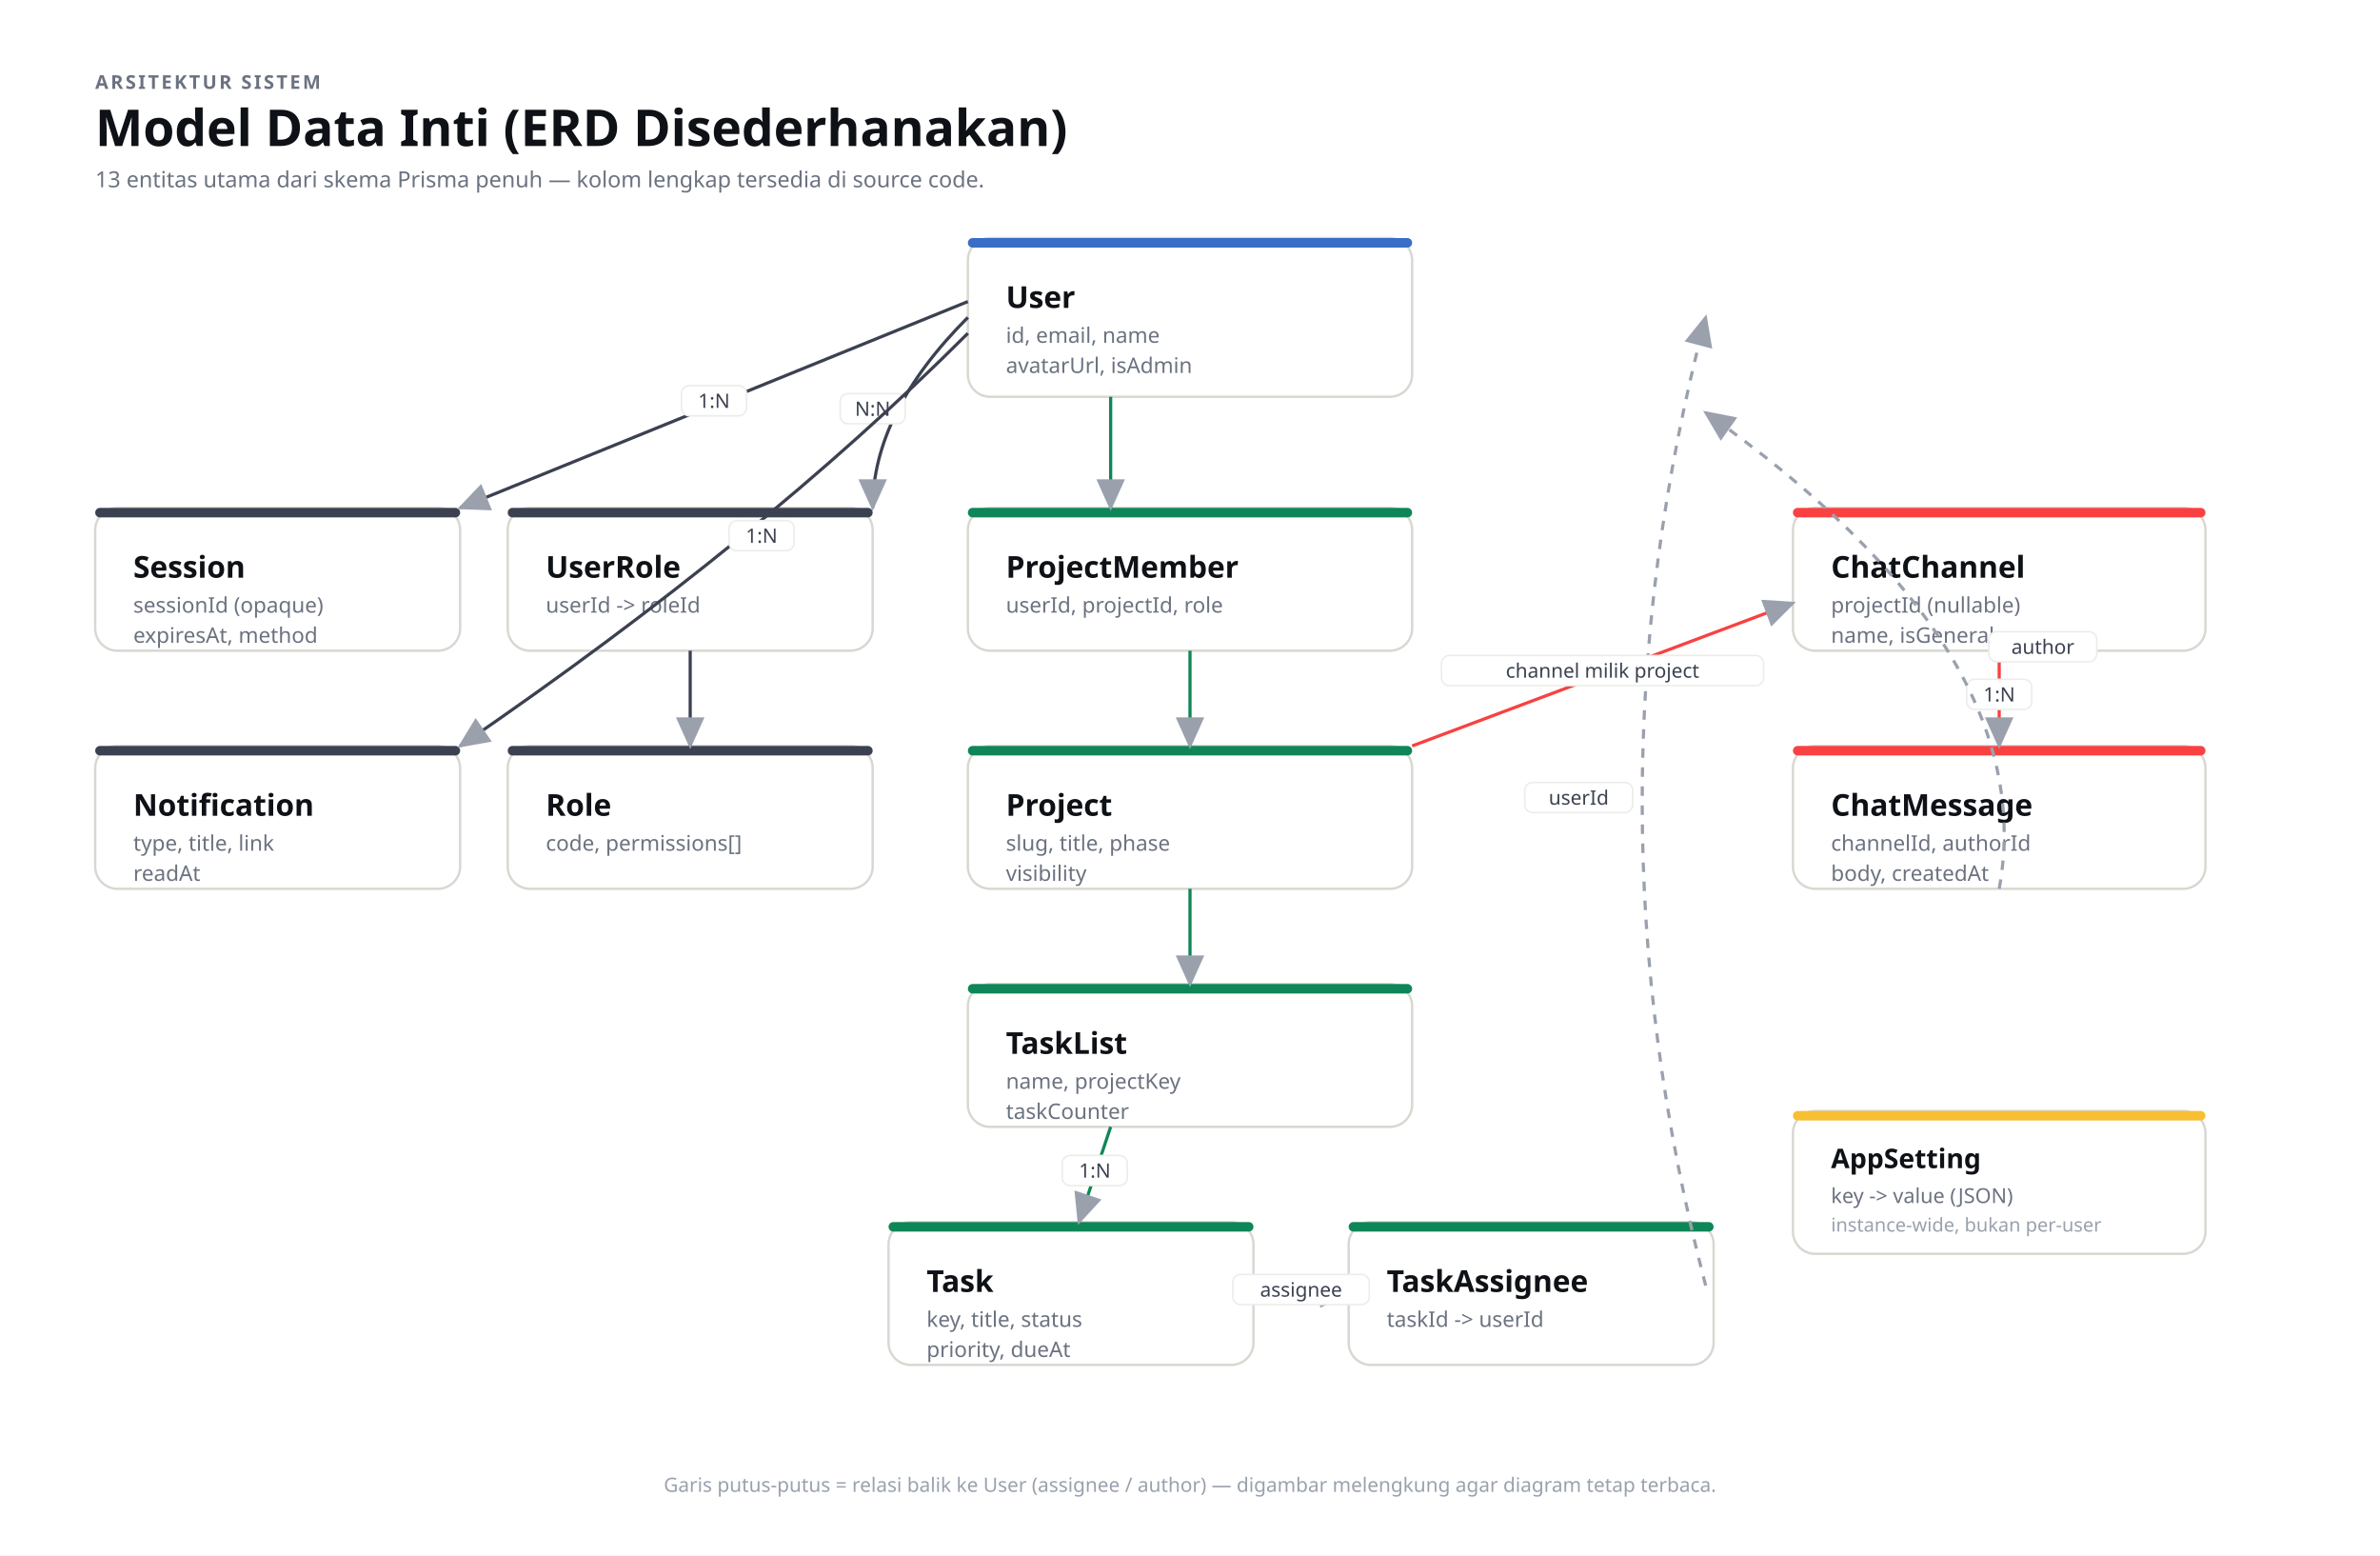
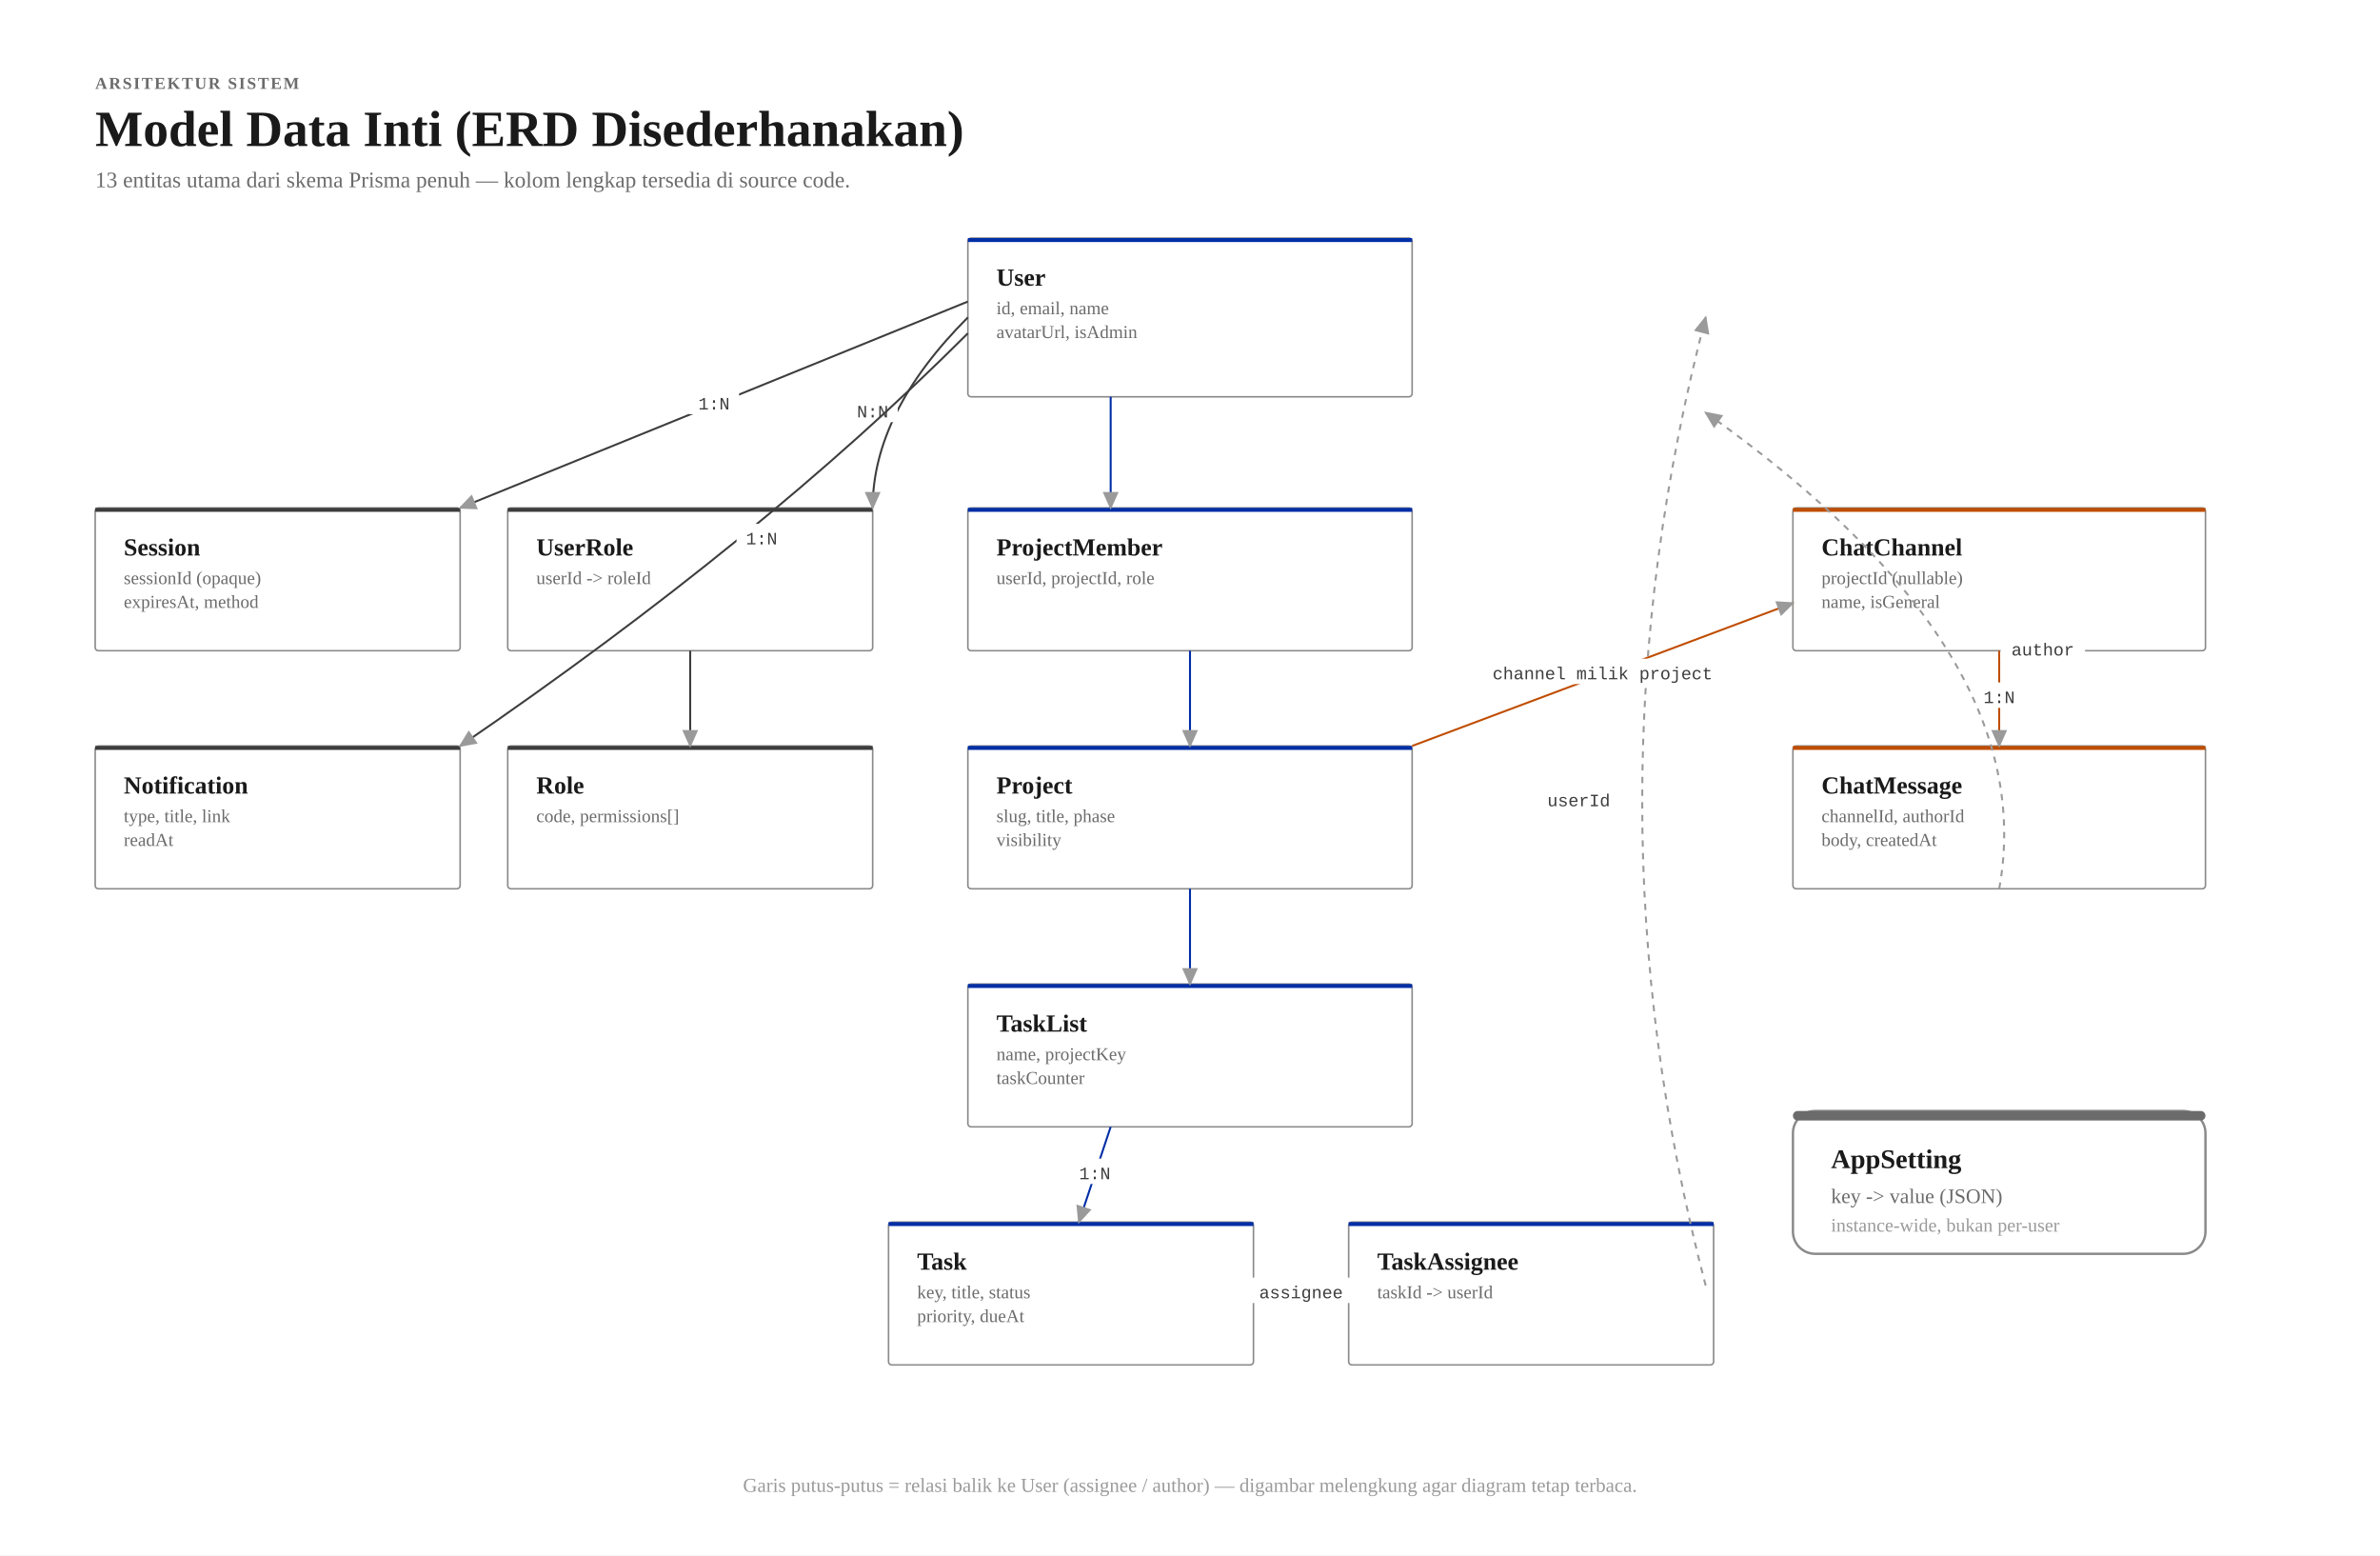
<svg xmlns="http://www.w3.org/2000/svg" width="1500" height="980" viewBox="0 0 1500 980">
  <rect width="1500" height="980" fill="#ffffff" />
  <defs>
-     <marker id="arrowhead" markerWidth="10" markerHeight="9" refX="9" refY="4.5" orient="auto">
-       <path d="M0,0 L10,4.5 L0,9 z" fill="#9aa1ad" />
+     <marker id="arrowhead" markerWidth="9" markerHeight="8" refX="8" refY="4" orient="auto">
+       <path d="M0,0 L9,4 L0,8 z" fill="#9a9a9a" />
    </marker>
  </defs>
-   <text x="60" y="56" font-family="Geist" font-size="12" font-weight="700" fill="#6b7280" text-anchor="start" letter-spacing="0.12em">ARSITEKTUR SISTEM</text>
-   <text x="60" y="92" font-family="Bricolage Grotesque" font-size="32" font-weight="700" fill="#0e1116" text-anchor="start">Model Data Inti (ERD Disederhanakan)</text>
-   <text x="60" y="118" font-family="Geist" font-size="14" font-weight="400" fill="#6b7280" text-anchor="start">13 entitas utama dari skema Prisma penuh — kolom lengkap tersedia di source code.</text>
-   <rect x="610" y="150" width="280" height="100" rx="14" fill="#ffffff" stroke="#d8d8d2" stroke-width="1.5" />
-   <rect x="610" y="150" width="280" height="6" rx="3" fill="#3a6dc5" />
-   <text x="634" y="194" font-family="Bricolage Grotesque" font-size="19" font-weight="700" fill="#0e1116" text-anchor="start">User</text>
-   <text x="634" y="216" font-family="Geist" font-size="13.5" font-weight="400" fill="#6b7280" text-anchor="start">id, email, name</text>
-   <text x="634" y="235" font-family="Geist" font-size="13.5" font-weight="400" fill="#6b7280" text-anchor="start">avatarUrl, isAdmin</text>
-   <rect x="60" y="320" width="230" height="90" rx="14" fill="#ffffff" stroke="#d8d8d2" stroke-width="1.5" />
-   <rect x="60" y="320" width="230" height="6" rx="3" fill="#3b4150" />
-   <text x="84" y="364" font-family="Bricolage Grotesque" font-size="19" font-weight="700" fill="#0e1116" text-anchor="start">Session</text>
-   <text x="84" y="386" font-family="Geist" font-size="13.5" font-weight="400" fill="#6b7280" text-anchor="start">sessionId (opaque)</text>
-   <text x="84" y="405" font-family="Geist" font-size="13.5" font-weight="400" fill="#6b7280" text-anchor="start">expiresAt, method</text>
-   <rect x="320" y="320" width="230" height="90" rx="14" fill="#ffffff" stroke="#d8d8d2" stroke-width="1.5" />
-   <rect x="320" y="320" width="230" height="6" rx="3" fill="#3b4150" />
-   <text x="344" y="364" font-family="Bricolage Grotesque" font-size="19" font-weight="700" fill="#0e1116" text-anchor="start">UserRole</text>
-   <text x="344" y="386" font-family="Geist" font-size="13.5" font-weight="400" fill="#6b7280" text-anchor="start">userId -&gt; roleId</text>
-   <rect x="320" y="470" width="230" height="90" rx="14" fill="#ffffff" stroke="#d8d8d2" stroke-width="1.5" />
-   <rect x="320" y="470" width="230" height="6" rx="3" fill="#3b4150" />
-   <text x="344" y="514" font-family="Bricolage Grotesque" font-size="19" font-weight="700" fill="#0e1116" text-anchor="start">Role</text>
-   <text x="344" y="536" font-family="Geist" font-size="13.5" font-weight="400" fill="#6b7280" text-anchor="start">code, permissions[]</text>
-   <rect x="60" y="470" width="230" height="90" rx="14" fill="#ffffff" stroke="#d8d8d2" stroke-width="1.5" />
-   <rect x="60" y="470" width="230" height="6" rx="3" fill="#3b4150" />
-   <text x="84" y="514" font-family="Bricolage Grotesque" font-size="19" font-weight="700" fill="#0e1116" text-anchor="start">Notification</text>
-   <text x="84" y="536" font-family="Geist" font-size="13.5" font-weight="400" fill="#6b7280" text-anchor="start">type, title, link</text>
-   <text x="84" y="555" font-family="Geist" font-size="13.5" font-weight="400" fill="#6b7280" text-anchor="start">readAt</text>
-   <rect x="610" y="320" width="280" height="90" rx="14" fill="#ffffff" stroke="#d8d8d2" stroke-width="1.5" />
-   <rect x="610" y="320" width="280" height="6" rx="3" fill="#0f8657" />
-   <text x="634" y="364" font-family="Bricolage Grotesque" font-size="19" font-weight="700" fill="#0e1116" text-anchor="start">ProjectMember</text>
-   <text x="634" y="386" font-family="Geist" font-size="13.5" font-weight="400" fill="#6b7280" text-anchor="start">userId, projectId, role</text>
-   <rect x="610" y="470" width="280" height="90" rx="14" fill="#ffffff" stroke="#d8d8d2" stroke-width="1.5" />
-   <rect x="610" y="470" width="280" height="6" rx="3" fill="#0f8657" />
-   <text x="634" y="514" font-family="Bricolage Grotesque" font-size="19" font-weight="700" fill="#0e1116" text-anchor="start">Project</text>
-   <text x="634" y="536" font-family="Geist" font-size="13.5" font-weight="400" fill="#6b7280" text-anchor="start">slug, title, phase</text>
-   <text x="634" y="555" font-family="Geist" font-size="13.5" font-weight="400" fill="#6b7280" text-anchor="start">visibility</text>
-   <rect x="610" y="620" width="280" height="90" rx="14" fill="#ffffff" stroke="#d8d8d2" stroke-width="1.5" />
-   <rect x="610" y="620" width="280" height="6" rx="3" fill="#0f8657" />
-   <text x="634" y="664" font-family="Bricolage Grotesque" font-size="19" font-weight="700" fill="#0e1116" text-anchor="start">TaskList</text>
-   <text x="634" y="686" font-family="Geist" font-size="13.5" font-weight="400" fill="#6b7280" text-anchor="start">name, projectKey</text>
-   <text x="634" y="705" font-family="Geist" font-size="13.5" font-weight="400" fill="#6b7280" text-anchor="start">taskCounter</text>
-   <rect x="560" y="770" width="230" height="90" rx="14" fill="#ffffff" stroke="#d8d8d2" stroke-width="1.5" />
-   <rect x="560" y="770" width="230" height="6" rx="3" fill="#0f8657" />
-   <text x="584" y="814" font-family="Bricolage Grotesque" font-size="19" font-weight="700" fill="#0e1116" text-anchor="start">Task</text>
-   <text x="584" y="836" font-family="Geist" font-size="13.5" font-weight="400" fill="#6b7280" text-anchor="start">key, title, status</text>
-   <text x="584" y="855" font-family="Geist" font-size="13.5" font-weight="400" fill="#6b7280" text-anchor="start">priority, dueAt</text>
-   <rect x="850" y="770" width="230" height="90" rx="14" fill="#ffffff" stroke="#d8d8d2" stroke-width="1.5" />
-   <rect x="850" y="770" width="230" height="6" rx="3" fill="#0f8657" />
-   <text x="874" y="814" font-family="Bricolage Grotesque" font-size="19" font-weight="700" fill="#0e1116" text-anchor="start">TaskAssignee</text>
-   <text x="874" y="836" font-family="Geist" font-size="13.5" font-weight="400" fill="#6b7280" text-anchor="start">taskId -&gt; userId</text>
-   <rect x="1130" y="320" width="260" height="90" rx="14" fill="#ffffff" stroke="#d8d8d2" stroke-width="1.5" />
-   <rect x="1130" y="320" width="260" height="6" rx="3" fill="#f94141" />
-   <text x="1154" y="364" font-family="Bricolage Grotesque" font-size="19" font-weight="700" fill="#0e1116" text-anchor="start">ChatChannel</text>
-   <text x="1154" y="386" font-family="Geist" font-size="13.5" font-weight="400" fill="#6b7280" text-anchor="start">projectId (nullable)</text>
-   <text x="1154" y="405" font-family="Geist" font-size="13.5" font-weight="400" fill="#6b7280" text-anchor="start">name, isGeneral</text>
-   <rect x="1130" y="470" width="260" height="90" rx="14" fill="#ffffff" stroke="#d8d8d2" stroke-width="1.5" />
-   <rect x="1130" y="470" width="260" height="6" rx="3" fill="#f94141" />
-   <text x="1154" y="514" font-family="Bricolage Grotesque" font-size="19" font-weight="700" fill="#0e1116" text-anchor="start">ChatMessage</text>
-   <text x="1154" y="536" font-family="Geist" font-size="13.5" font-weight="400" fill="#6b7280" text-anchor="start">channelId, authorId</text>
-   <text x="1154" y="555" font-family="Geist" font-size="13.5" font-weight="400" fill="#6b7280" text-anchor="start">body, createdAt</text>
-   <rect x="1130" y="700" width="260" height="90" rx="14" fill="#ffffff" stroke="#d8d8d2" stroke-width="1.5" />
-   <rect x="1130" y="700" width="260" height="6" rx="3" fill="#f7bf33" />
-   <text x="1154" y="736" font-family="Bricolage Grotesque" font-size="17" font-weight="700" fill="#0e1116" text-anchor="start">AppSetting</text>
-   <text x="1154" y="758" font-family="Geist" font-size="13" font-weight="400" fill="#6b7280" text-anchor="start">key -&gt; value (JSON)</text>
-   <text x="1154" y="776" font-family="Geist" font-size="12" font-weight="400" fill="#9aa1ad" text-anchor="start">instance-wide, bukan per-user</text>
-   <line x1="700" y1="250" x2="700" y2="320" stroke="#0f8657" stroke-width="2" marker-end="url(#arrowhead)" />
-   <line x1="750" y1="410" x2="750" y2="470" stroke="#0f8657" stroke-width="2" marker-end="url(#arrowhead)" />
-   <line x1="750" y1="560" x2="750" y2="620" stroke="#0f8657" stroke-width="2" marker-end="url(#arrowhead)" />
-   <line x1="700" y1="710" x2="680" y2="770" stroke="#0f8657" stroke-width="2" marker-end="url(#arrowhead)" />
-   <rect x="669.5" y="728.0" width="41" height="19" rx="5" fill="#ffffff" stroke="#ececea" stroke-width="1" />
-   <text x="690.0" y="742.0" font-family="Geist Mono" font-size="12.5" font-weight="500" fill="#3b4150" text-anchor="middle">1:N</text>
-   <line x1="790" y1="815" x2="850" y2="815" stroke="#0f8657" stroke-width="2" marker-end="url(#arrowhead)" />
-   <rect x="777.0" y="803.0" width="86" height="19" rx="5" fill="#ffffff" stroke="#ececea" stroke-width="1" />
-   <text x="820.0" y="817.0" font-family="Geist Mono" font-size="12.5" font-weight="500" fill="#3b4150" text-anchor="middle">assignee</text>
-   <path d="M 1075 810 Q 995.0 505.0 1075 200" fill="none" stroke="#9aa1ad" stroke-width="2" stroke-dasharray="6,6" marker-end="url(#arrowhead)" />
-   <rect x="961.0" y="493.0" width="68" height="19" rx="5" fill="#ffffff" stroke="#ececea" stroke-width="1" />
-   <text x="995.0" y="507.0" font-family="Geist Mono" font-size="12.5" font-weight="500" fill="#3b4150" text-anchor="middle">userId</text>
-   <line x1="610" y1="190" x2="290" y2="320" stroke="#3b4150" stroke-width="2" marker-end="url(#arrowhead)" />
-   <rect x="429.5" y="243.0" width="41" height="19" rx="5" fill="#ffffff" stroke="#ececea" stroke-width="1" />
-   <text x="450.0" y="257.0" font-family="Geist Mono" font-size="12.5" font-weight="500" fill="#3b4150" text-anchor="middle">1:N</text>
-   <path d="M 610 200 Q 550.0 260.0 550 320" fill="none" stroke="#3b4150" stroke-width="2" marker-end="url(#arrowhead)" />
-   <rect x="529.5" y="248.0" width="41" height="19" rx="5" fill="#ffffff" stroke="#ececea" stroke-width="1" />
-   <text x="550.0" y="262.0" font-family="Geist Mono" font-size="12.5" font-weight="500" fill="#3b4150" text-anchor="middle">N:N</text>
-   <line x1="435" y1="410" x2="435" y2="470" stroke="#3b4150" stroke-width="2" marker-end="url(#arrowhead)" />
-   <path d="M 610 210 Q 480.0 340.0 290 470" fill="none" stroke="#3b4150" stroke-width="2" marker-end="url(#arrowhead)" />
-   <rect x="459.5" y="328.0" width="41" height="19" rx="5" fill="#ffffff" stroke="#ececea" stroke-width="1" />
-   <text x="480.0" y="342.0" font-family="Geist Mono" font-size="12.5" font-weight="500" fill="#3b4150" text-anchor="middle">1:N</text>
-   <line x1="890" y1="470" x2="1130" y2="380" stroke="#f94141" stroke-width="2" marker-end="url(#arrowhead)" />
-   <rect x="908.5" y="413.0" width="203" height="19" rx="5" fill="#ffffff" stroke="#ececea" stroke-width="1" />
-   <text x="1010.0" y="427.0" font-family="Geist Mono" font-size="12.5" font-weight="500" fill="#3b4150" text-anchor="middle">channel milik project</text>
-   <line x1="1260" y1="410" x2="1260" y2="470" stroke="#f94141" stroke-width="2" marker-end="url(#arrowhead)" />
-   <rect x="1239.5" y="428.0" width="41" height="19" rx="5" fill="#ffffff" stroke="#ececea" stroke-width="1" />
-   <text x="1260.0" y="442.0" font-family="Geist Mono" font-size="12.5" font-weight="500" fill="#3b4150" text-anchor="middle">1:N</text>
-   <path d="M 1260 560 Q 1287.5 410.0 1075 260" fill="none" stroke="#9aa1ad" stroke-width="2" stroke-dasharray="6,6" marker-end="url(#arrowhead)" />
-   <rect x="1253.5" y="398.0" width="68" height="19" rx="5" fill="#ffffff" stroke="#ececea" stroke-width="1" />
-   <text x="1287.5" y="412.0" font-family="Geist Mono" font-size="12.5" font-weight="500" fill="#3b4150" text-anchor="middle">author</text>
-   <text x="750" y="940" font-family="Geist" font-size="12.5" font-weight="400" fill="#9aa1ad" text-anchor="middle">Garis putus-putus = relasi balik ke User (assignee / author) — digambar melengkung agar diagram tetap terbaca.</text>
+   <text x="60" y="56" font-family="Times New Roman" font-size="10.5" font-weight="700" fill="#6b6b6b" text-anchor="start" letter-spacing="0.1em">ARSITEKTUR SISTEM</text>
+   <text x="60" y="92" font-family="Times New Roman" font-size="32" font-weight="700" fill="#1a1a1a" text-anchor="start">Model Data Inti (ERD Disederhanakan)</text>
+   <text x="60" y="118" font-family="Times New Roman" font-size="14" font-weight="400" fill="#6b6b6b" text-anchor="start">13 entitas utama dari skema Prisma penuh — kolom lengkap tersedia di source code.</text>
+   <rect x="610" y="150" width="280" height="100" rx="2" fill="#ffffff" stroke="#8a8a8a" stroke-width="1" />
+   <rect x="610" y="150" width="280" height="2.5" fill="#002EA6" />
+   <text x="628" y="180" font-family="Times New Roman" font-size="15.5" font-weight="700" fill="#1a1a1a" text-anchor="start">User</text>
+   <text x="628" y="198" font-family="Times New Roman" font-size="11.5" font-weight="400" fill="#6b6b6b" text-anchor="start">id, email, name</text>
+   <text x="628" y="213" font-family="Times New Roman" font-size="11.5" font-weight="400" fill="#6b6b6b" text-anchor="start">avatarUrl, isAdmin</text>
+   <rect x="60" y="320" width="230" height="90" rx="2" fill="#ffffff" stroke="#8a8a8a" stroke-width="1" />
+   <rect x="60" y="320" width="230" height="2.5" fill="#3d3d3d" />
+   <text x="78" y="350" font-family="Times New Roman" font-size="15.5" font-weight="700" fill="#1a1a1a" text-anchor="start">Session</text>
+   <text x="78" y="368" font-family="Times New Roman" font-size="11.5" font-weight="400" fill="#6b6b6b" text-anchor="start">sessionId (opaque)</text>
+   <text x="78" y="383" font-family="Times New Roman" font-size="11.5" font-weight="400" fill="#6b6b6b" text-anchor="start">expiresAt, method</text>
+   <rect x="320" y="320" width="230" height="90" rx="2" fill="#ffffff" stroke="#8a8a8a" stroke-width="1" />
+   <rect x="320" y="320" width="230" height="2.5" fill="#3d3d3d" />
+   <text x="338" y="350" font-family="Times New Roman" font-size="15.5" font-weight="700" fill="#1a1a1a" text-anchor="start">UserRole</text>
+   <text x="338" y="368" font-family="Times New Roman" font-size="11.5" font-weight="400" fill="#6b6b6b" text-anchor="start">userId -&gt; roleId</text>
+   <rect x="320" y="470" width="230" height="90" rx="2" fill="#ffffff" stroke="#8a8a8a" stroke-width="1" />
+   <rect x="320" y="470" width="230" height="2.5" fill="#3d3d3d" />
+   <text x="338" y="500" font-family="Times New Roman" font-size="15.5" font-weight="700" fill="#1a1a1a" text-anchor="start">Role</text>
+   <text x="338" y="518" font-family="Times New Roman" font-size="11.5" font-weight="400" fill="#6b6b6b" text-anchor="start">code, permissions[]</text>
+   <rect x="60" y="470" width="230" height="90" rx="2" fill="#ffffff" stroke="#8a8a8a" stroke-width="1" />
+   <rect x="60" y="470" width="230" height="2.5" fill="#3d3d3d" />
+   <text x="78" y="500" font-family="Times New Roman" font-size="15.5" font-weight="700" fill="#1a1a1a" text-anchor="start">Notification</text>
+   <text x="78" y="518" font-family="Times New Roman" font-size="11.5" font-weight="400" fill="#6b6b6b" text-anchor="start">type, title, link</text>
+   <text x="78" y="533" font-family="Times New Roman" font-size="11.5" font-weight="400" fill="#6b6b6b" text-anchor="start">readAt</text>
+   <rect x="610" y="320" width="280" height="90" rx="2" fill="#ffffff" stroke="#8a8a8a" stroke-width="1" />
+   <rect x="610" y="320" width="280" height="2.5" fill="#002EA6" />
+   <text x="628" y="350" font-family="Times New Roman" font-size="15.5" font-weight="700" fill="#1a1a1a" text-anchor="start">ProjectMember</text>
+   <text x="628" y="368" font-family="Times New Roman" font-size="11.5" font-weight="400" fill="#6b6b6b" text-anchor="start">userId, projectId, role</text>
+   <rect x="610" y="470" width="280" height="90" rx="2" fill="#ffffff" stroke="#8a8a8a" stroke-width="1" />
+   <rect x="610" y="470" width="280" height="2.5" fill="#002EA6" />
+   <text x="628" y="500" font-family="Times New Roman" font-size="15.5" font-weight="700" fill="#1a1a1a" text-anchor="start">Project</text>
+   <text x="628" y="518" font-family="Times New Roman" font-size="11.5" font-weight="400" fill="#6b6b6b" text-anchor="start">slug, title, phase</text>
+   <text x="628" y="533" font-family="Times New Roman" font-size="11.5" font-weight="400" fill="#6b6b6b" text-anchor="start">visibility</text>
+   <rect x="610" y="620" width="280" height="90" rx="2" fill="#ffffff" stroke="#8a8a8a" stroke-width="1" />
+   <rect x="610" y="620" width="280" height="2.5" fill="#002EA6" />
+   <text x="628" y="650" font-family="Times New Roman" font-size="15.5" font-weight="700" fill="#1a1a1a" text-anchor="start">TaskList</text>
+   <text x="628" y="668" font-family="Times New Roman" font-size="11.5" font-weight="400" fill="#6b6b6b" text-anchor="start">name, projectKey</text>
+   <text x="628" y="683" font-family="Times New Roman" font-size="11.5" font-weight="400" fill="#6b6b6b" text-anchor="start">taskCounter</text>
+   <rect x="560" y="770" width="230" height="90" rx="2" fill="#ffffff" stroke="#8a8a8a" stroke-width="1" />
+   <rect x="560" y="770" width="230" height="2.5" fill="#002EA6" />
+   <text x="578" y="800" font-family="Times New Roman" font-size="15.5" font-weight="700" fill="#1a1a1a" text-anchor="start">Task</text>
+   <text x="578" y="818" font-family="Times New Roman" font-size="11.5" font-weight="400" fill="#6b6b6b" text-anchor="start">key, title, status</text>
+   <text x="578" y="833" font-family="Times New Roman" font-size="11.5" font-weight="400" fill="#6b6b6b" text-anchor="start">priority, dueAt</text>
+   <rect x="850" y="770" width="230" height="90" rx="2" fill="#ffffff" stroke="#8a8a8a" stroke-width="1" />
+   <rect x="850" y="770" width="230" height="2.5" fill="#002EA6" />
+   <text x="868" y="800" font-family="Times New Roman" font-size="15.5" font-weight="700" fill="#1a1a1a" text-anchor="start">TaskAssignee</text>
+   <text x="868" y="818" font-family="Times New Roman" font-size="11.5" font-weight="400" fill="#6b6b6b" text-anchor="start">taskId -&gt; userId</text>
+   <rect x="1130" y="320" width="260" height="90" rx="2" fill="#ffffff" stroke="#8a8a8a" stroke-width="1" />
+   <rect x="1130" y="320" width="260" height="2.5" fill="#BF4D00" />
+   <text x="1148" y="350" font-family="Times New Roman" font-size="15.5" font-weight="700" fill="#1a1a1a" text-anchor="start">ChatChannel</text>
+   <text x="1148" y="368" font-family="Times New Roman" font-size="11.5" font-weight="400" fill="#6b6b6b" text-anchor="start">projectId (nullable)</text>
+   <text x="1148" y="383" font-family="Times New Roman" font-size="11.5" font-weight="400" fill="#6b6b6b" text-anchor="start">name, isGeneral</text>
+   <rect x="1130" y="470" width="260" height="90" rx="2" fill="#ffffff" stroke="#8a8a8a" stroke-width="1" />
+   <rect x="1130" y="470" width="260" height="2.5" fill="#BF4D00" />
+   <text x="1148" y="500" font-family="Times New Roman" font-size="15.5" font-weight="700" fill="#1a1a1a" text-anchor="start">ChatMessage</text>
+   <text x="1148" y="518" font-family="Times New Roman" font-size="11.5" font-weight="400" fill="#6b6b6b" text-anchor="start">channelId, authorId</text>
+   <text x="1148" y="533" font-family="Times New Roman" font-size="11.5" font-weight="400" fill="#6b6b6b" text-anchor="start">body, createdAt</text>
+   <rect x="1130" y="700" width="260" height="90" rx="14" fill="#ffffff" stroke="#8a8a8a" stroke-width="1.5" />
+   <rect x="1130" y="700" width="260" height="6" rx="3" fill="#6b6b6b" />
+   <text x="1154" y="736" font-family="Times New Roman" font-size="17" font-weight="700" fill="#1a1a1a" text-anchor="start">AppSetting</text>
+   <text x="1154" y="758" font-family="Times New Roman" font-size="13" font-weight="400" fill="#6b6b6b" text-anchor="start">key -&gt; value (JSON)</text>
+   <text x="1154" y="776" font-family="Times New Roman" font-size="12" font-weight="400" fill="#9a9a9a" text-anchor="start">instance-wide, bukan per-user</text>
+   <line x1="700" y1="250" x2="700" y2="320" stroke="#002EA6" stroke-width="1.25" marker-end="url(#arrowhead)" />
+   <line x1="750" y1="410" x2="750" y2="470" stroke="#002EA6" stroke-width="1.25" marker-end="url(#arrowhead)" />
+   <line x1="750" y1="560" x2="750" y2="620" stroke="#002EA6" stroke-width="1.25" marker-end="url(#arrowhead)" />
+   <line x1="700" y1="710" x2="680" y2="770" stroke="#002EA6" stroke-width="1.25" marker-end="url(#arrowhead)" />
+   <rect x="674.2" y="730.0" width="31.6" height="16" fill="#ffffff" />
+   <text x="690.0" y="743.0" font-family="Courier New" font-size="11" font-weight="400" fill="#3d3d3d" text-anchor="middle">1:N</text>
+   <line x1="790" y1="815" x2="850" y2="815" stroke="#002EA6" stroke-width="1.25" marker-end="url(#arrowhead)" />
+   <rect x="786.2" y="805.0" width="67.6" height="16" fill="#ffffff" />
+   <text x="820.0" y="818.0" font-family="Courier New" font-size="11" font-weight="400" fill="#3d3d3d" text-anchor="middle">assignee</text>
+   <path d="M 1075 810 Q 995.0 505.0 1075 200" fill="none" stroke="#9a9a9a" stroke-width="1.25" stroke-dasharray="4,4" marker-end="url(#arrowhead)" />
+   <rect x="968.4" y="495.0" width="53.2" height="16" fill="#ffffff" />
+   <text x="995.0" y="508.0" font-family="Courier New" font-size="11" font-weight="400" fill="#3d3d3d" text-anchor="middle">userId</text>
+   <line x1="610" y1="190" x2="290" y2="320" stroke="#3d3d3d" stroke-width="1.25" marker-end="url(#arrowhead)" />
+   <rect x="434.2" y="245.0" width="31.6" height="16" fill="#ffffff" />
+   <text x="450.0" y="258.0" font-family="Courier New" font-size="11" font-weight="400" fill="#3d3d3d" text-anchor="middle">1:N</text>
+   <path d="M 610 200 Q 550.0 260.0 550 320" fill="none" stroke="#3d3d3d" stroke-width="1.25" marker-end="url(#arrowhead)" />
+   <rect x="534.2" y="250.0" width="31.6" height="16" fill="#ffffff" />
+   <text x="550.0" y="263.0" font-family="Courier New" font-size="11" font-weight="400" fill="#3d3d3d" text-anchor="middle">N:N</text>
+   <line x1="435" y1="410" x2="435" y2="470" stroke="#3d3d3d" stroke-width="1.25" marker-end="url(#arrowhead)" />
+   <path d="M 610 210 Q 480.0 340.0 290 470" fill="none" stroke="#3d3d3d" stroke-width="1.25" marker-end="url(#arrowhead)" />
+   <rect x="464.2" y="330.0" width="31.6" height="16" fill="#ffffff" />
+   <text x="480.0" y="343.0" font-family="Courier New" font-size="11" font-weight="400" fill="#3d3d3d" text-anchor="middle">1:N</text>
+   <line x1="890" y1="470" x2="1130" y2="380" stroke="#BF4D00" stroke-width="1.25" marker-end="url(#arrowhead)" />
+   <rect x="929.4" y="415.0" width="161.2" height="16" fill="#ffffff" />
+   <text x="1010.0" y="428.0" font-family="Courier New" font-size="11" font-weight="400" fill="#3d3d3d" text-anchor="middle">channel milik project</text>
+   <line x1="1260" y1="410" x2="1260" y2="470" stroke="#BF4D00" stroke-width="1.25" marker-end="url(#arrowhead)" />
+   <rect x="1244.2" y="430.0" width="31.6" height="16" fill="#ffffff" />
+   <text x="1260.0" y="443.0" font-family="Courier New" font-size="11" font-weight="400" fill="#3d3d3d" text-anchor="middle">1:N</text>
+   <path d="M 1260 560 Q 1287.5 410.0 1075 260" fill="none" stroke="#9a9a9a" stroke-width="1.25" stroke-dasharray="4,4" marker-end="url(#arrowhead)" />
+   <rect x="1260.9" y="400.0" width="53.2" height="16" fill="#ffffff" />
+   <text x="1287.5" y="413.0" font-family="Courier New" font-size="11" font-weight="400" fill="#3d3d3d" text-anchor="middle">author</text>
+   <text x="750" y="940" font-family="Times New Roman" font-size="12.5" font-weight="400" fill="#9a9a9a" text-anchor="middle">Garis putus-putus = relasi balik ke User (assignee / author) — digambar melengkung agar diagram tetap terbaca.</text>
</svg>
